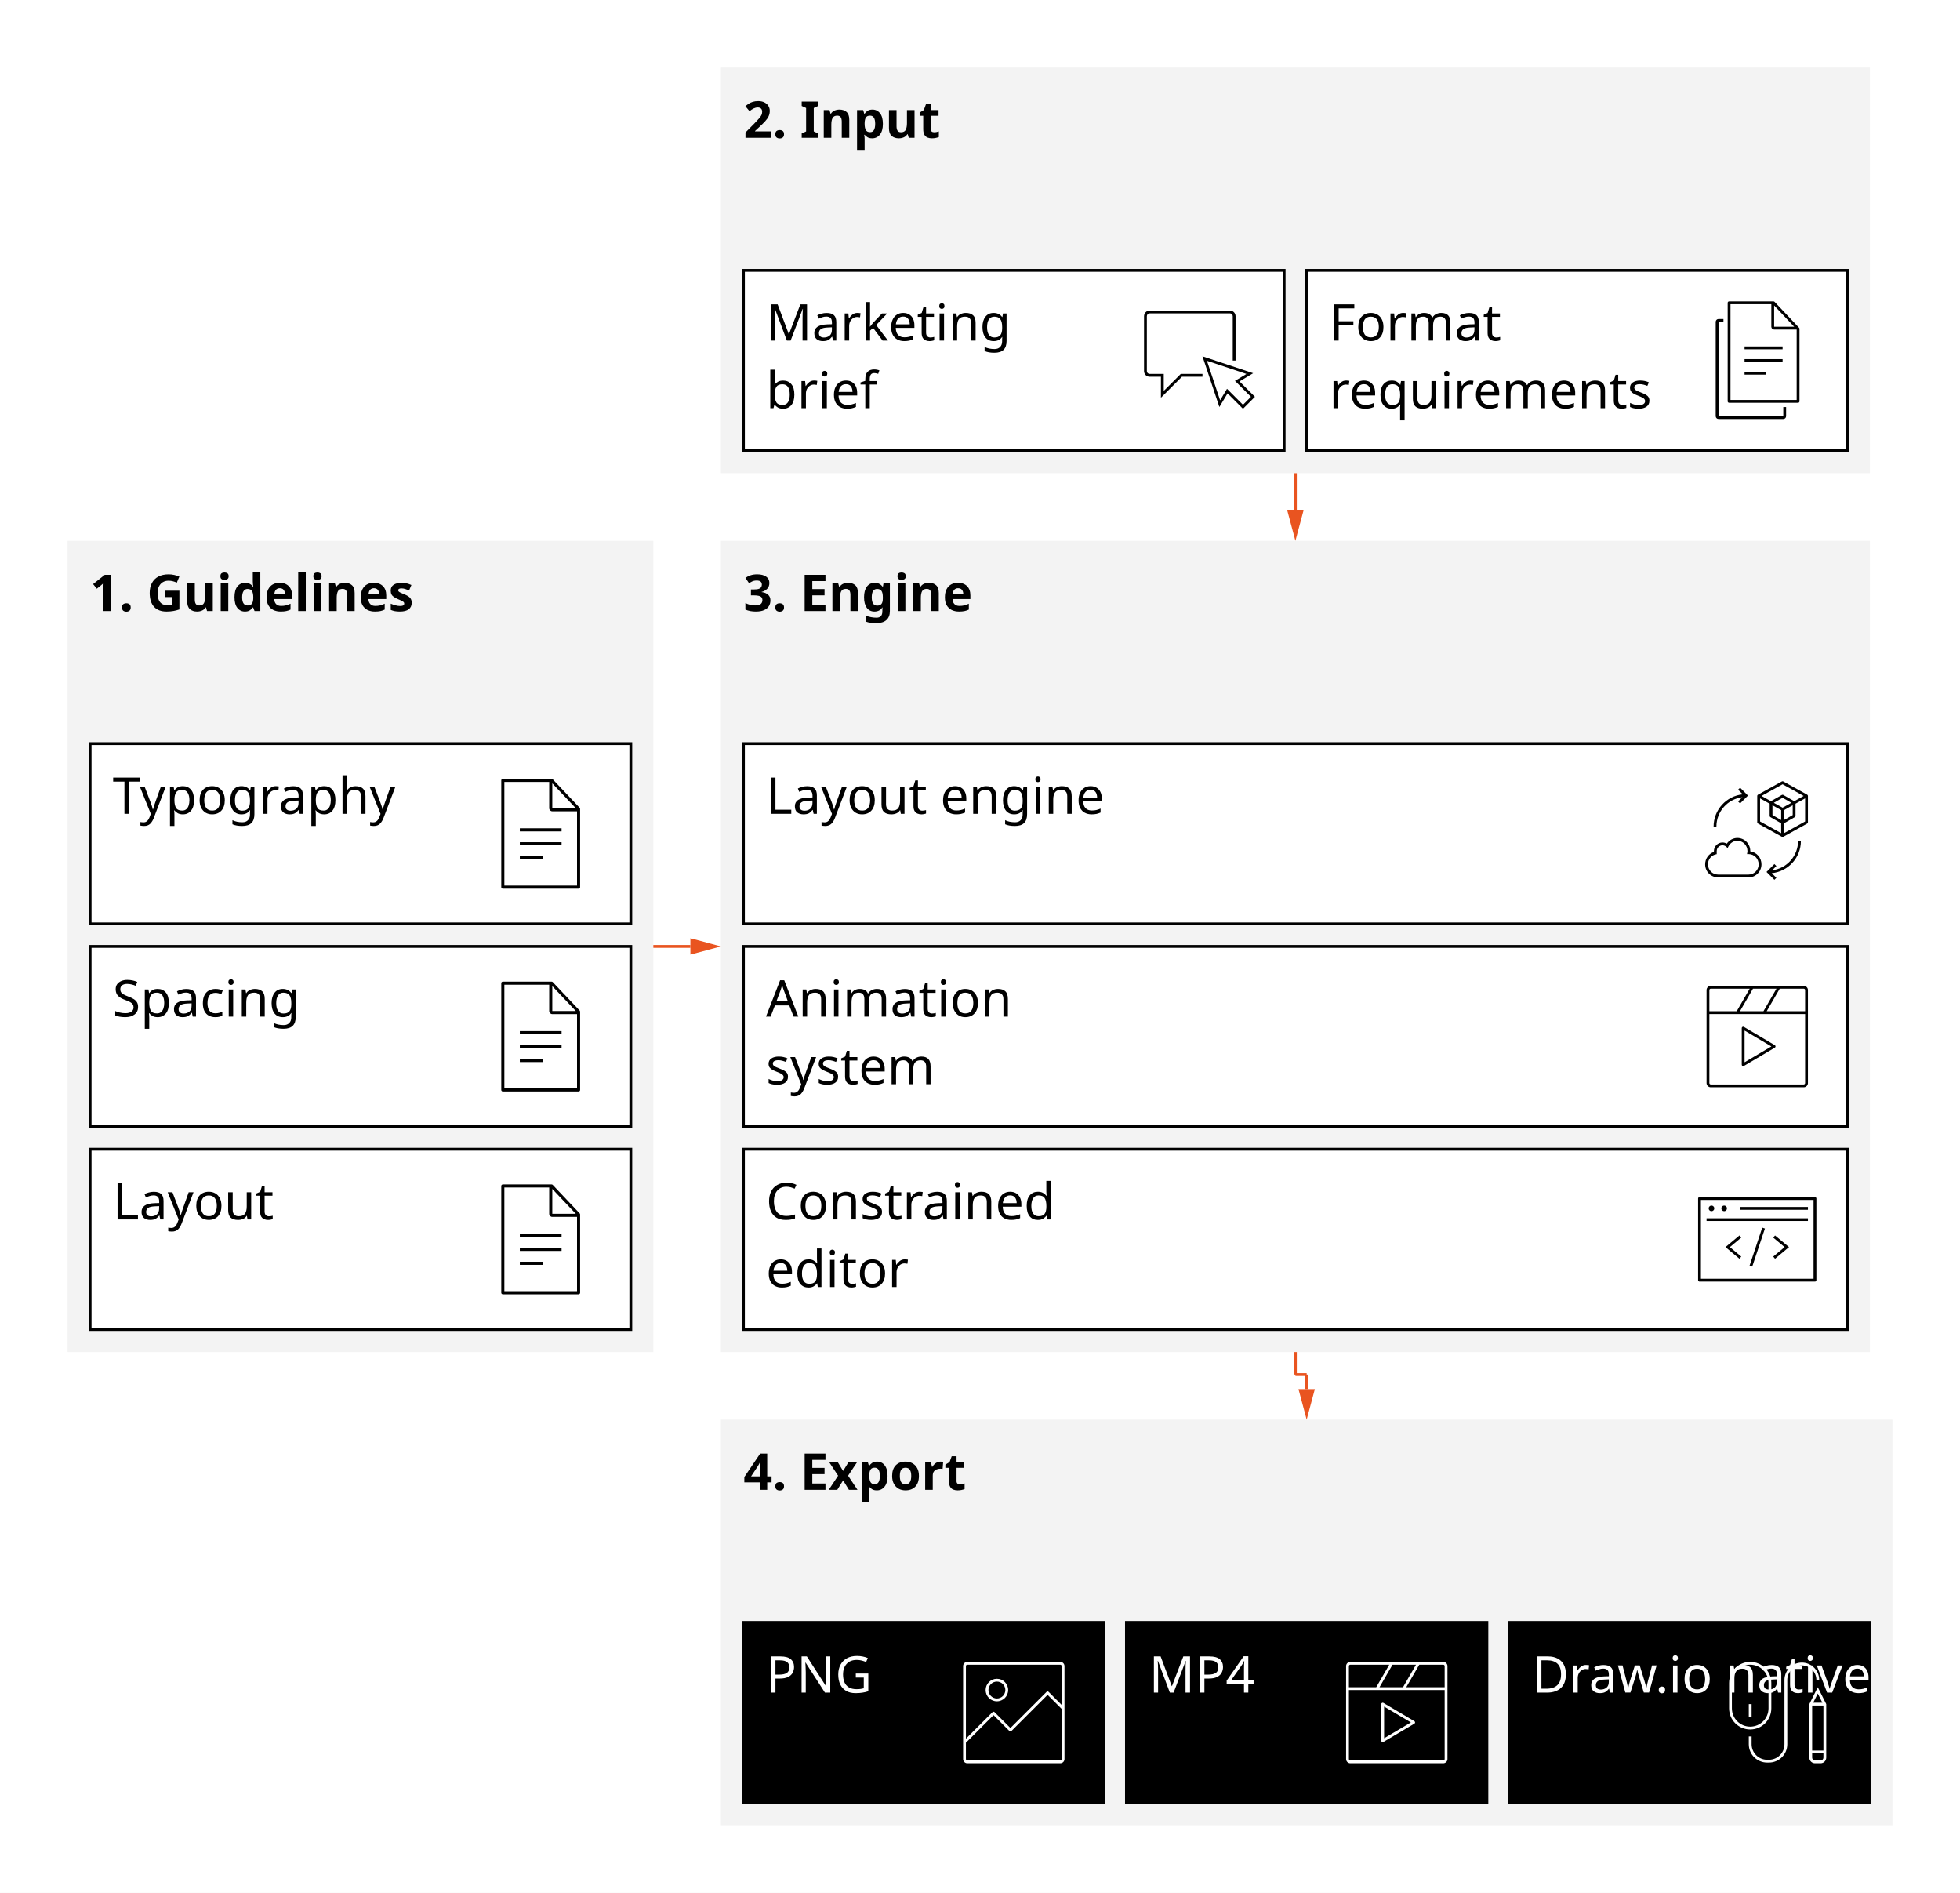
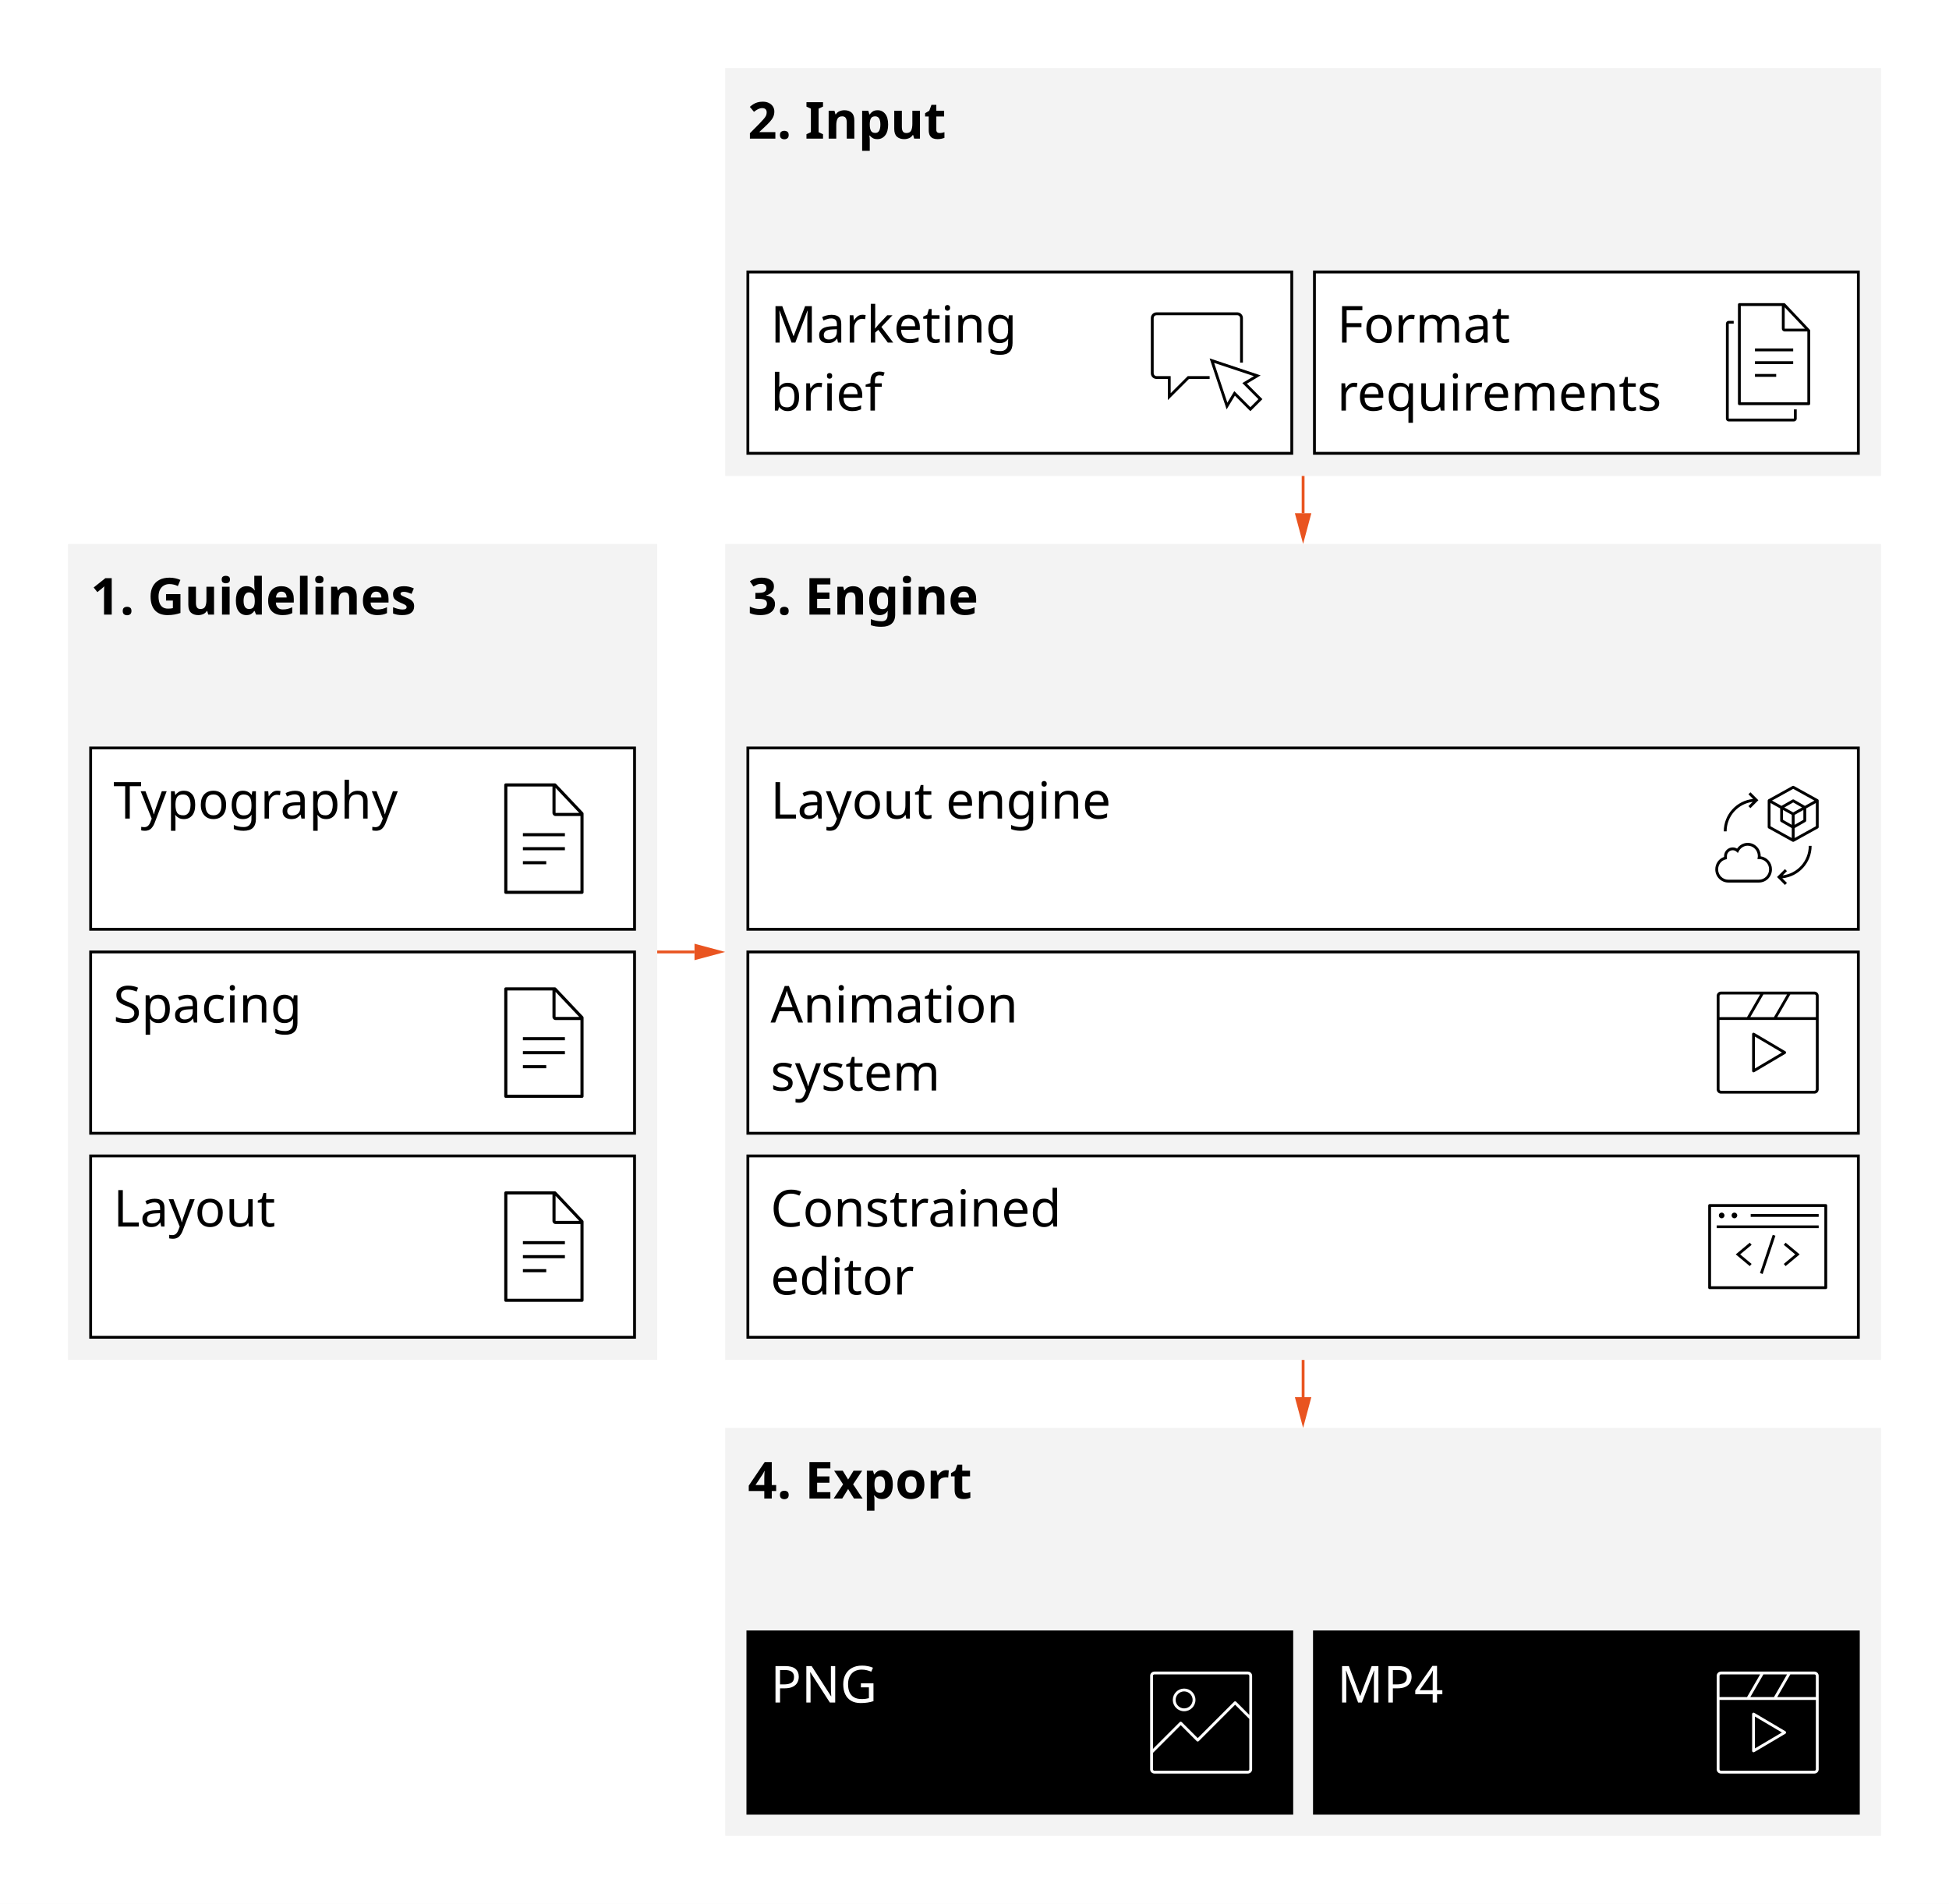
- <svg xmlns="http://www.w3.org/2000/svg" width="696" height="672" viewBox="0 0 696 672" xml:space="preserve">
-   <rect width="696" height="672" fill="#FFFFFF" />
+ <svg xmlns="http://www.w3.org/2000/svg" width="688" height="672" viewBox="0 0 688 672" xml:space="preserve">
+   <rect width="688" height="672" fill="#FFFFFF" />
  <g data-component-id="input_panel">
    <rect x="256" y="24" width="408" height="144" fill="#F3F3F3" stroke="none" stroke-width="1" stroke-miterlimit="10" />
    <text font-family="Ubuntu Sans">
      <tspan x="264" y="48.92" font-size="18" font-weight="700" fill="#000000">2. Input</tspan>
    </text>
  </g>
  <g data-component-id="brief">
    <rect x="264" y="96" width="192" height="64" fill="#FFFFFF" stroke="#000000" stroke-width="1" stroke-miterlimit="10" />
    <text font-family="Ubuntu Sans">
      <tspan x="272" y="120.92" font-size="18" font-weight="400" fill="#000000">Marketing</tspan>
      <tspan x="272" y="144.92" font-size="18" font-weight="400" fill="#000000">brief</tspan>
    </text>
    <g class="dg-icon" transform="translate(400 104)">
      <path fill-rule="evenodd" clip-rule="evenodd" d="M45 28.5L40.155 31.41L45.63 36.885L41.385 41.13L35.91 35.655L33 40.5L27 22.5L45 28.5ZM33.261 38.122L35.712 34.043L41.385 39.716L44.216 36.885L38.543 31.212L42.622 28.761L28.58 24.08L33.261 38.122Z" fill="#000000" />
      <path d="M36.954 6.261C37.963 6.363 38.75 7.214 38.75 8.25V24H37.75V8.25C37.75 7.732 37.357 7.306 36.852 7.255L36.75 7.25H8.25C7.698 7.25 7.25 7.698 7.25 8.25V27.75C7.25 28.302 7.698 28.75 8.25 28.75H13.25V34.793L19.293 28.75H27V29.75H19.707L12.25 37.207V29.75H8.25C7.145 29.75 6.25 28.855 6.25 27.75V8.25C6.25 7.145 7.145 6.25 8.25 6.25H36.75L36.954 6.261Z" fill="#000000" />
    </g>
  </g>
  <g data-component-id="formats">
    <rect x="464" y="96" width="192" height="64" fill="#FFFFFF" stroke="#000000" stroke-width="1" stroke-miterlimit="10" />
    <text font-family="Ubuntu Sans">
      <tspan x="472" y="120.92" font-size="18" font-weight="400" fill="#000000">Format</tspan>
      <tspan x="472" y="144.92" font-size="18" font-weight="400" fill="#000000">requirements</tspan>
    </text>
    <g class="dg-icon" transform="translate(600 104)">
      <path d="M27 29H19.5V28H27V29Z" fill="#000000" />
      <path d="M33 24.5H19.5V23.5H33V24.5Z" fill="#000000" />
      <path d="M33 20H19.5V19H33V20Z" fill="#000000" />
      <path d="M12 10.25H10.25V43.75H33.25V40.5H34.25V43.75C34.25 44.302 33.802 44.75 33.25 44.75H10.25C9.698 44.75 9.25 44.302 9.25 43.75V10.25C9.25 9.698 9.698 9.25 10.25 9.25H12V10.25Z" fill="#000000" />
      <path fill-rule="evenodd" clip-rule="evenodd" d="M29.784 3C29.922 3 30.054 3.056 30.148 3.156L38.863 12.376C38.951 12.469 39 12.592 39 12.72V38.5C39 38.776 38.776 39 38.5 39H14C13.724 39 13.5 38.776 13.5 38.5V3.5C13.5 3.258 13.671 3.056 13.899 3.01L14 3H29.784ZM14.5 38H38V13H30C29.448 13 29 12.552 29 12V4H14.5V38ZM30 12H37.133L30 4.456V12Z" fill="#000000" />
    </g>
  </g>
  <g data-component-id="guidelines">
    <rect x="24" y="192" width="208" height="288" fill="#F3F3F3" stroke="none" stroke-width="1" stroke-miterlimit="10" />
    <text font-family="Ubuntu Sans">
      <tspan x="32" y="216.92" font-size="18" font-weight="700" fill="#000000">1. Guidelines</tspan>
    </text>
  </g>
  <g data-component-id="typo">
    <rect x="32" y="264" width="192" height="64" fill="#FFFFFF" stroke="#000000" stroke-width="1" stroke-miterlimit="10" />
    <text font-family="Ubuntu Sans">
      <tspan x="40" y="288.92" font-size="18" font-weight="400" fill="#000000">Typography</tspan>
    </text>
    <g class="dg-icon" transform="translate(168 272)">
      <path d="M24.823 33.049H16.588V31.951H24.823V33.049Z" fill="#000000" />
      <path d="M31.411 28.107H16.588V27.01H31.411V28.107Z" fill="#000000" />
      <path d="M31.411 23.166H16.588V22.068H31.411V23.166Z" fill="#000000" />
      <path fill-rule="evenodd" clip-rule="evenodd" d="M27.881 4.5C28.032 4.5 28.177 4.562 28.28 4.672L37.85 14.795C37.946 14.897 38 15.032 38 15.172V42.951L37.989 43.062C37.945 43.276 37.776 43.445 37.562 43.489L37.451 43.5H10.549C10.284 43.5 10.062 43.312 10.011 43.062L10 42.951V5.049C10 4.746 10.246 4.5 10.549 4.5H27.881ZM11.098 42.402H36.902V16.029H28.117C27.511 16.029 27.02 15.537 27.02 14.931V5.598H11.098V42.402ZM28.117 14.931H36.467L28.117 6.098V14.931Z" fill="#000000" />
    </g>
  </g>
  <g data-component-id="spacing_guide">
    <rect x="32" y="336" width="192" height="64" fill="#FFFFFF" stroke="#000000" stroke-width="1" stroke-miterlimit="10" />
    <text font-family="Ubuntu Sans">
      <tspan x="40" y="360.92" font-size="18" font-weight="400" fill="#000000">Spacing</tspan>
    </text>
    <g class="dg-icon" transform="translate(168 344)">
      <path d="M24.823 33.049H16.588V31.951H24.823V33.049Z" fill="#000000" />
      <path d="M31.411 28.107H16.588V27.01H31.411V28.107Z" fill="#000000" />
      <path d="M31.411 23.166H16.588V22.068H31.411V23.166Z" fill="#000000" />
      <path fill-rule="evenodd" clip-rule="evenodd" d="M27.881 4.5C28.032 4.5 28.177 4.562 28.28 4.672L37.85 14.795C37.946 14.897 38 15.032 38 15.172V42.951L37.989 43.062C37.945 43.276 37.776 43.445 37.562 43.489L37.451 43.5H10.549C10.284 43.5 10.062 43.312 10.011 43.062L10 42.951V5.049C10 4.746 10.246 4.5 10.549 4.5H27.881ZM11.098 42.402H36.902V16.029H28.117C27.511 16.029 27.02 15.537 27.02 14.931V5.598H11.098V42.402ZM28.117 14.931H36.467L28.117 6.098V14.931Z" fill="#000000" />
    </g>
  </g>
  <g data-component-id="layout_guide">
    <rect x="32" y="408" width="192" height="64" fill="#FFFFFF" stroke="#000000" stroke-width="1" stroke-miterlimit="10" />
    <text font-family="Ubuntu Sans">
      <tspan x="40" y="432.92" font-size="18" font-weight="400" fill="#000000">Layout</tspan>
    </text>
    <g class="dg-icon" transform="translate(168 416)">
      <path d="M24.823 33.049H16.588V31.951H24.823V33.049Z" fill="#000000" />
      <path d="M31.411 28.107H16.588V27.01H31.411V28.107Z" fill="#000000" />
      <path d="M31.411 23.166H16.588V22.068H31.411V23.166Z" fill="#000000" />
      <path fill-rule="evenodd" clip-rule="evenodd" d="M27.881 4.5C28.032 4.5 28.177 4.562 28.28 4.672L37.85 14.795C37.946 14.897 38 15.032 38 15.172V42.951L37.989 43.062C37.945 43.276 37.776 43.445 37.562 43.489L37.451 43.5H10.549C10.284 43.5 10.062 43.312 10.011 43.062L10 42.951V5.049C10 4.746 10.246 4.5 10.549 4.5H27.881ZM11.098 42.402H36.902V16.029H28.117C27.511 16.029 27.02 15.537 27.02 14.931V5.598H11.098V42.402ZM28.117 14.931H36.467L28.117 6.098V14.931Z" fill="#000000" />
    </g>
  </g>
  <g data-component-id="engine">
    <rect x="256" y="192" width="408" height="288" fill="#F3F3F3" stroke="none" stroke-width="1" stroke-miterlimit="10" />
    <text font-family="Ubuntu Sans">
      <tspan x="264" y="216.92" font-size="18" font-weight="700" fill="#000000">3. Engine</tspan>
    </text>
  </g>
  <g data-component-id="layout_engine">
    <rect x="264" y="264" width="392" height="64" fill="#FFFFFF" stroke="#000000" stroke-width="1" stroke-miterlimit="10" />
    <text font-family="Ubuntu Sans">
      <tspan x="272" y="288.92" font-size="18" font-weight="400" fill="#000000">Layout engine</tspan>
    </text>
    <g class="dg-icon" transform="translate(600 272)">
      <path d="M39.5 26.556C39.5 32.519 34.961 37.421 29.149 37.998L30.798 39.647L30.091 40.353L27.293 37.556L30.091 34.758L30.798 35.465L29.288 36.974C34.479 36.338 38.5 31.918 38.5 26.556H39.5Z" fill="#000000" />
      <path d="M20.707 10.444L17.909 13.242L17.202 12.535L18.711 11.025C13.52 11.661 9.5 16.082 9.5 21.444H8.5C8.5 15.481 13.039 10.578 18.85 10.001L17.202 8.354L17.909 7.646L20.707 10.444Z" fill="#000000" />
      <path fill-rule="evenodd" clip-rule="evenodd" d="M32.758 5.423C32.908 5.34 33.092 5.34 33.242 5.423L41.742 10.128C41.901 10.216 42 10.383 42 10.565V19.938C42 20.119 41.901 20.287 41.742 20.375L33.242 25.079C33.092 25.163 32.908 25.163 32.758 25.079L24.258 20.375C24.099 20.287 24 20.119 24 19.938V10.565C24 10.383 24.099 10.216 24.258 10.128L32.758 5.423ZM25 19.643L32.5 23.793V20.284L28.659 18.09C28.504 18.001 28.407 17.835 28.407 17.656V13.332L25 11.433V19.643ZM37.592 13.333V17.656C37.592 17.836 37.495 18.001 37.34 18.09L33.5 20.284V23.793L41 19.643V11.433L37.592 13.333ZM29.407 17.365L32.5 19.133V15.615L29.407 13.89V17.365ZM33.5 15.615V19.132L36.592 17.365V13.891L33.5 15.615ZM31.199 12.254L29.877 13.007L32.999 14.748L36.12 13.008L32.999 11.225L31.199 12.254ZM25.513 10.574L28.857 12.44L32.752 10.215C32.906 10.127 33.094 10.127 33.248 10.215L37.14 12.44L40.486 10.574L33 6.432L25.513 10.574Z" fill="#000000" />
      <path fill-rule="evenodd" clip-rule="evenodd" d="M16.941 25.5C19.491 25.5 21.526 27.589 21.526 30.143C21.526 30.18 21.523 30.218 21.521 30.255C23.778 30.552 25.5 32.491 25.5 34.857C25.5 37.411 23.465 39.5 20.915 39.5H10.085C7.535 39.5 5.5 37.411 5.5 34.857C5.5 32.859 6.734 31.078 8.606 30.463V30.172C8.606 28.47 9.975 27.1 11.652 27.1C12.197 27.1 12.72 27.25 13.183 27.529C14.026 26.285 15.428 25.5 16.941 25.5ZM16.941 26.5C15.627 26.5 14.394 27.273 13.776 28.484L13.48 29.064L12.997 28.629C12.61 28.28 12.14 28.1 11.652 28.1C10.532 28.1 9.606 29.017 9.606 30.172V31.239L9.219 31.329C7.612 31.702 6.5 33.161 6.5 34.857C6.5 36.874 8.102 38.5 10.085 38.5H20.915C22.898 38.5 24.5 36.874 24.5 34.857C24.5 32.839 22.923 31.239 20.964 31.214L20.371 31.207L20.479 30.623L20.48 30.622C20.48 30.622 20.48 30.618 20.48 30.615C20.482 30.608 20.483 30.597 20.485 30.583C20.49 30.555 20.497 30.514 20.503 30.466C20.516 30.366 20.526 30.247 20.526 30.143C20.526 28.126 18.924 26.5 16.941 26.5Z" fill="#000000" />
    </g>
  </g>
  <g data-component-id="anim_system">
    <rect x="264" y="336" width="392" height="64" fill="#FFFFFF" stroke="#000000" stroke-width="1" stroke-miterlimit="10" />
    <text font-family="Ubuntu Sans">
      <tspan x="272" y="360.92" font-size="18" font-weight="400" fill="#000000">Animation</tspan>
      <tspan x="272" y="384.92" font-size="18" font-weight="400" fill="#000000">system</tspan>
    </text>
    <g class="dg-icon" transform="translate(600 344)">
      <path fill-rule="evenodd" clip-rule="evenodd" d="M40.653 6.008C41.41 6.085 42 6.723 42 7.5V40.5L41.992 40.653C41.92 41.359 41.359 41.92 40.653 41.992L40.5 42H7.5C6.723 42 6.085 41.41 6.008 40.653L6 40.5V7.5C6 6.672 6.672 6 7.5 6H40.5L40.653 6.008ZM7 40.5C7 40.776 7.224 41 7.5 41H40.5C40.776 41 41 40.776 41 40.5V16H7V40.5ZM7.5 7C7.224 7 7 7.224 7 7.5V15H16.712L21.33 7H7.5ZM27.365 15H41V7.5C41 7.224 40.776 7 40.5 7H31.984L27.365 15ZM17.865 15H26.212L30.83 7H22.484L17.865 15Z" fill="#000000" />
      <path fill-rule="evenodd" clip-rule="evenodd" d="M18.752 20.565C18.908 20.476 19.099 20.478 19.254 20.569L30.254 27.069C30.406 27.159 30.5 27.323 30.5 27.5C30.5 27.677 30.406 27.841 30.254 27.93L19.254 34.431C19.099 34.522 18.908 34.523 18.752 34.434C18.596 34.345 18.5 34.179 18.5 34V21C18.5 20.82 18.596 20.654 18.752 20.565ZM19.5 33.123L29.017 27.5L19.5 21.876V33.123Z" fill="#000000" />
    </g>
  </g>
  <g data-component-id="editor_box">
    <rect x="264" y="408" width="392" height="64" fill="#FFFFFF" stroke="#000000" stroke-width="1" stroke-miterlimit="10" />
    <text font-family="Ubuntu Sans">
      <tspan x="272" y="432.92" font-size="18" font-weight="400" fill="#000000">Constrained</tspan>
      <tspan x="272" y="456.92" font-size="18" font-weight="400" fill="#000000">editor</tspan>
    </text>
    <g class="dg-icon" transform="translate(600 416)">
      <path d="M42 17.475H6V16.525H42V17.475Z" fill="#000000" />
      <path d="M42 13.5H18V12.5H42V13.5Z" fill="#000000" />
      <path fill-rule="evenodd" clip-rule="evenodd" d="M44.601 9.01C44.829 9.056 45 9.258 45 9.5V38.5C45 38.742 44.829 38.944 44.601 38.99L44.5 39H3.5C3.258 39 3.056 38.829 3.01 38.601L3 38.5V9.5C3 9.224 3.224 9 3.5 9H44.5L44.601 9.01ZM4 38H44V10H4V38Z" fill="#000000" />
      <path d="M7.75 12C8.302 12 8.75 12.448 8.75 13C8.75 13.552 8.302 14 7.75 14C7.198 14 6.75 13.552 6.75 13C6.75 12.448 7.198 12 7.75 12Z" fill="#000000" />
      <path d="M12.25 12C12.802 12 13.25 12.448 13.25 13C13.25 13.552 12.802 14 12.25 14C11.698 14 11.25 13.552 11.25 13C11.25 12.448 11.698 12 12.25 12Z" fill="#000000" />
      <path d="M26.725 20.158L22.225 33.658L21.275 33.342L25.775 19.842L26.725 20.158Z" fill="#000000" />
      <path d="M18.32 23.384L14.28 26.75L18.32 30.116L17.68 30.884L12.719 26.75L17.68 22.616L18.32 23.384Z" fill="#000000" />
      <path d="M35.281 26.75L30.32 30.884L29.68 30.116L33.72 26.75L29.68 23.384L30.32 22.616L35.281 26.75Z" fill="#000000" />
    </g>
  </g>
  <g data-component-id="export_panel">
-     <rect x="256" y="504" width="416" height="144" fill="#F3F3F3" stroke="none" stroke-width="1" stroke-miterlimit="10" />
+     <rect x="256" y="504" width="408" height="144" fill="#F3F3F3" stroke="none" stroke-width="1" stroke-miterlimit="10" />
    <text font-family="Ubuntu Sans">
      <tspan x="264" y="528.92" font-size="18" font-weight="700" fill="#000000">4. Export</tspan>
    </text>
  </g>
  <g data-component-id="output_png">
-     <rect x="264" y="576" width="128" height="64" fill="#000000" stroke="#000000" stroke-width="1" stroke-miterlimit="10" />
+     <rect x="264" y="576" width="192" height="64" fill="#000000" stroke="#000000" stroke-width="1" stroke-miterlimit="10" />
    <text font-family="Ubuntu Sans">
      <tspan x="272" y="600.92" font-size="18" font-weight="400" fill="#FFFFFF">PNG</tspan>
    </text>
-     <g class="dg-icon" transform="translate(336 584)">
+     <g class="dg-icon" transform="translate(400 584)">
      <path fill-rule="evenodd" clip-rule="evenodd" d="M40.653 6.008C41.41 6.085 42 6.723 42 7.5V40.5L41.992 40.653C41.92 41.359 41.359 41.92 40.653 41.992L40.5 42H7.5C6.723 42 6.085 41.41 6.008 40.653L6 40.5V7.5C6 6.672 6.672 6 7.5 6H40.5L40.653 6.008ZM23.153 30.554C22.958 30.749 22.642 30.749 22.446 30.554L16.8 24.907L7 34.707V40.5C7 40.776 7.224 41 7.5 41H40.5C40.776 41 41 40.776 41 40.5V22.707L36 17.707L23.153 30.554ZM7.5 7C7.224 7 7 7.224 7 7.5V33.293L16.446 23.847L16.524 23.782C16.718 23.654 16.982 23.676 17.153 23.847L22.8 29.493L35.647 16.646L35.725 16.582C35.919 16.454 36.183 16.476 36.353 16.646L41 21.293V7.5C41 7.224 40.776 7 40.5 7H7.5Z" fill="#FFFFFF" />
      <path fill-rule="evenodd" clip-rule="evenodd" d="M18 12C20.209 12 22 13.791 22 16C22 18.209 20.209 20 18 20C15.791 20 14 18.209 14 16C14 13.791 15.791 12 18 12ZM18 13C16.343 13 15 14.343 15 16C15 17.657 16.343 19 18 19C19.657 19 21 17.657 21 16C21 14.343 19.657 13 18 13Z" fill="#FFFFFF" />
    </g>
  </g>
  <g data-component-id="output_mp4">
-     <rect x="400" y="576" width="128" height="64" fill="#000000" stroke="#000000" stroke-width="1" stroke-miterlimit="10" />
+     <rect x="464" y="576" width="192" height="64" fill="#000000" stroke="#000000" stroke-width="1" stroke-miterlimit="10" />
    <text font-family="Ubuntu Sans">
-       <tspan x="408" y="600.92" font-size="18" font-weight="400" fill="#FFFFFF">MP4</tspan>
+       <tspan x="472" y="600.92" font-size="18" font-weight="400" fill="#FFFFFF">MP4</tspan>
    </text>
-     <g class="dg-icon" transform="translate(472 584)">
+     <g class="dg-icon" transform="translate(600 584)">
      <path fill-rule="evenodd" clip-rule="evenodd" d="M40.653 6.008C41.41 6.085 42 6.723 42 7.5V40.5L41.992 40.653C41.92 41.359 41.359 41.92 40.653 41.992L40.5 42H7.5C6.723 42 6.085 41.41 6.008 40.653L6 40.5V7.5C6 6.672 6.672 6 7.5 6H40.5L40.653 6.008ZM7 40.5C7 40.776 7.224 41 7.5 41H40.5C40.776 41 41 40.776 41 40.5V16H7V40.5ZM7.5 7C7.224 7 7 7.224 7 7.5V15H16.712L21.33 7H7.5ZM27.365 15H41V7.5C41 7.224 40.776 7 40.5 7H31.984L27.365 15ZM17.865 15H26.212L30.83 7H22.484L17.865 15Z" fill="#FFFFFF" />
      <path fill-rule="evenodd" clip-rule="evenodd" d="M18.752 20.565C18.908 20.476 19.099 20.478 19.254 20.569L30.254 27.069C30.406 27.159 30.5 27.323 30.5 27.5C30.5 27.677 30.406 27.841 30.254 27.93L19.254 34.431C19.099 34.522 18.908 34.523 18.752 34.434C18.596 34.345 18.5 34.179 18.5 34V21C18.5 20.82 18.596 20.654 18.752 20.565ZM19.5 33.123L29.017 27.5L19.5 21.876V33.123Z" fill="#FFFFFF" />
-     </g>
-   </g>
-   <g data-component-id="output_drawio">
-     <rect x="536" y="576" width="128" height="64" fill="#000000" stroke="#000000" stroke-width="1" stroke-miterlimit="10" />
-     <text font-family="Ubuntu Sans">
-       <tspan x="544" y="600.92" font-size="18" font-weight="400" fill="#FFFFFF">Draw.io native</tspan>
-     </text>
-     <g class="dg-icon" transform="translate(608 584)">
-       <path d="M31.833 6.25C35.239 6.25 38 9.011 38 12.417V12.513H37V12.417C37 9.564 34.687 7.25 31.833 7.25C28.98 7.25 26.667 9.564 26.667 12.417V35.25C26.667 38.84 23.757 41.75 20.167 41.75H19.5C15.91 41.75 13 38.84 13 35.25V32.461H14V35.25C14 38.288 16.462 40.75 19.5 40.75H20.167C23.204 40.75 25.667 38.288 25.667 35.25V12.417C25.667 9.011 28.427 6.25 31.833 6.25Z" fill="#FFFFFF" />
-       <path d="M14 25.5H13V21H14V25.5Z" fill="#FFFFFF" />
-       <path fill-rule="evenodd" clip-rule="evenodd" d="M13.5 6C17.642 6 21 9.358 21 13.5V22.5C21 26.642 17.642 30 13.5 30C9.358 30 6 26.642 6 22.5V13.5C6 9.358 9.358 6 13.5 6ZM13.5 7C9.91 7 7 9.91 7 13.5V22.5C7 26.09 9.91 29 13.5 29C17.09 29 20 26.09 20 22.5V13.5C20 9.91 17.09 7 13.5 7Z" fill="#FFFFFF" />
-       <path fill-rule="evenodd" clip-rule="evenodd" d="M40.5 21V40C40.5 41.105 39.605 42 38.5 42H36.5C35.464 42 34.613 41.213 34.511 40.204L34.5 40V21L37.5 15L40.5 21ZM35.5 38.5V40C35.5 40.552 35.948 41 36.5 41H38.5C39.052 41 39.5 40.552 39.5 40V38.5H35.5ZM35.5 37.5H39.5V21.5H35.5V37.5ZM35.868 20.5H39.132L37.5 17.236L35.868 20.5Z" fill="#FFFFFF" />
    </g>
  </g>
  <g data-component-id="_auto_1">
    <line x1="460" y1="168" x2="460" y2="181.159" fill="none" stroke="#E95420" stroke-width="1" stroke-miterlimit="10" />
    <polygon points="457.095,181.159 460,192 462.905,181.159" fill="#E95420" />
  </g>
  <g data-component-id="_auto_2">
    <line x1="232" y1="336" x2="245.159" y2="336" fill="none" stroke="#E95420" stroke-width="1" stroke-miterlimit="10" />
    <polygon points="245.159,333.095 256,336 245.159,338.905" fill="#E95420" />
  </g>
  <g data-component-id="_auto_3">
-     <line x1="460" y1="480" x2="460" y2="488" fill="none" stroke="#E95420" stroke-width="1" stroke-miterlimit="10" />
-     <line x1="460" y1="488" x2="464" y2="488" fill="none" stroke="#E95420" stroke-width="1" stroke-miterlimit="10" />
-     <line x1="464" y1="488" x2="464" y2="493.159" fill="none" stroke="#E95420" stroke-width="1" stroke-miterlimit="10" />
-     <polygon points="461.095,493.159 464,504 466.905,493.159" fill="#E95420" />
+     <line x1="460" y1="480" x2="460" y2="493.159" fill="none" stroke="#E95420" stroke-width="1" stroke-miterlimit="10" />
+     <polygon points="457.095,493.159 460,504 462.905,493.159" fill="#E95420" />
  </g>
</svg>
